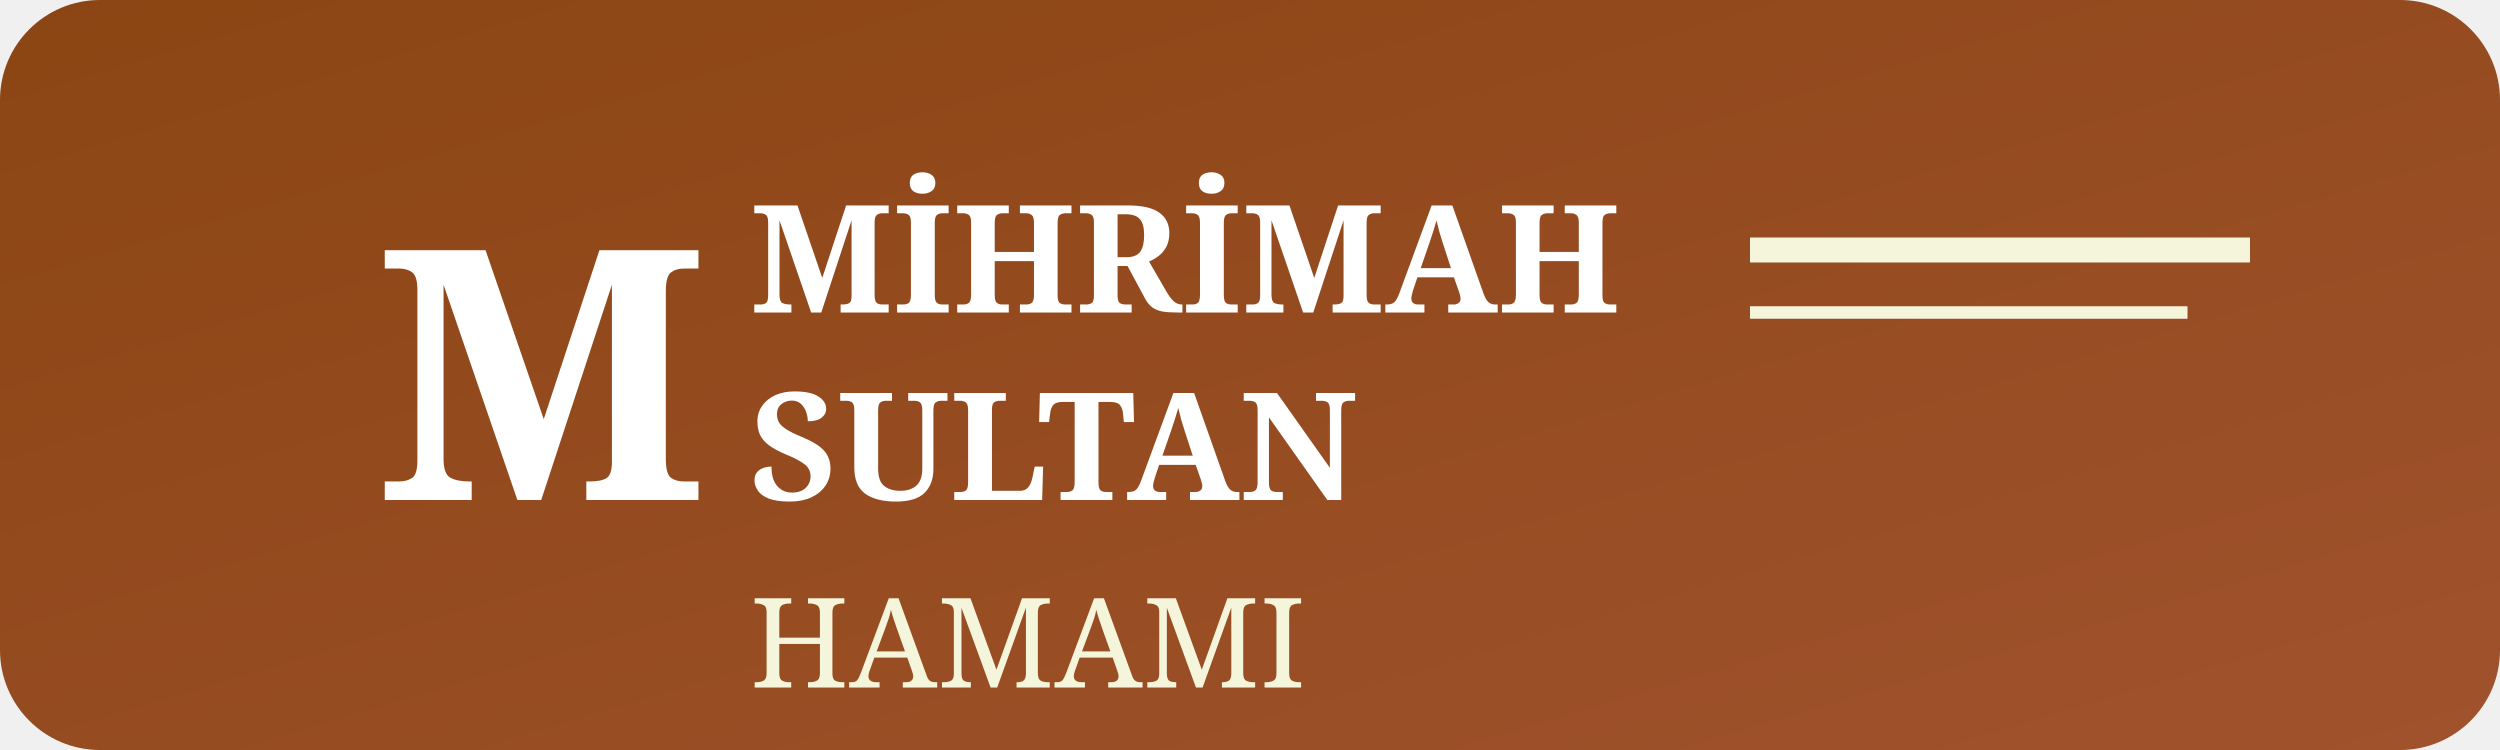
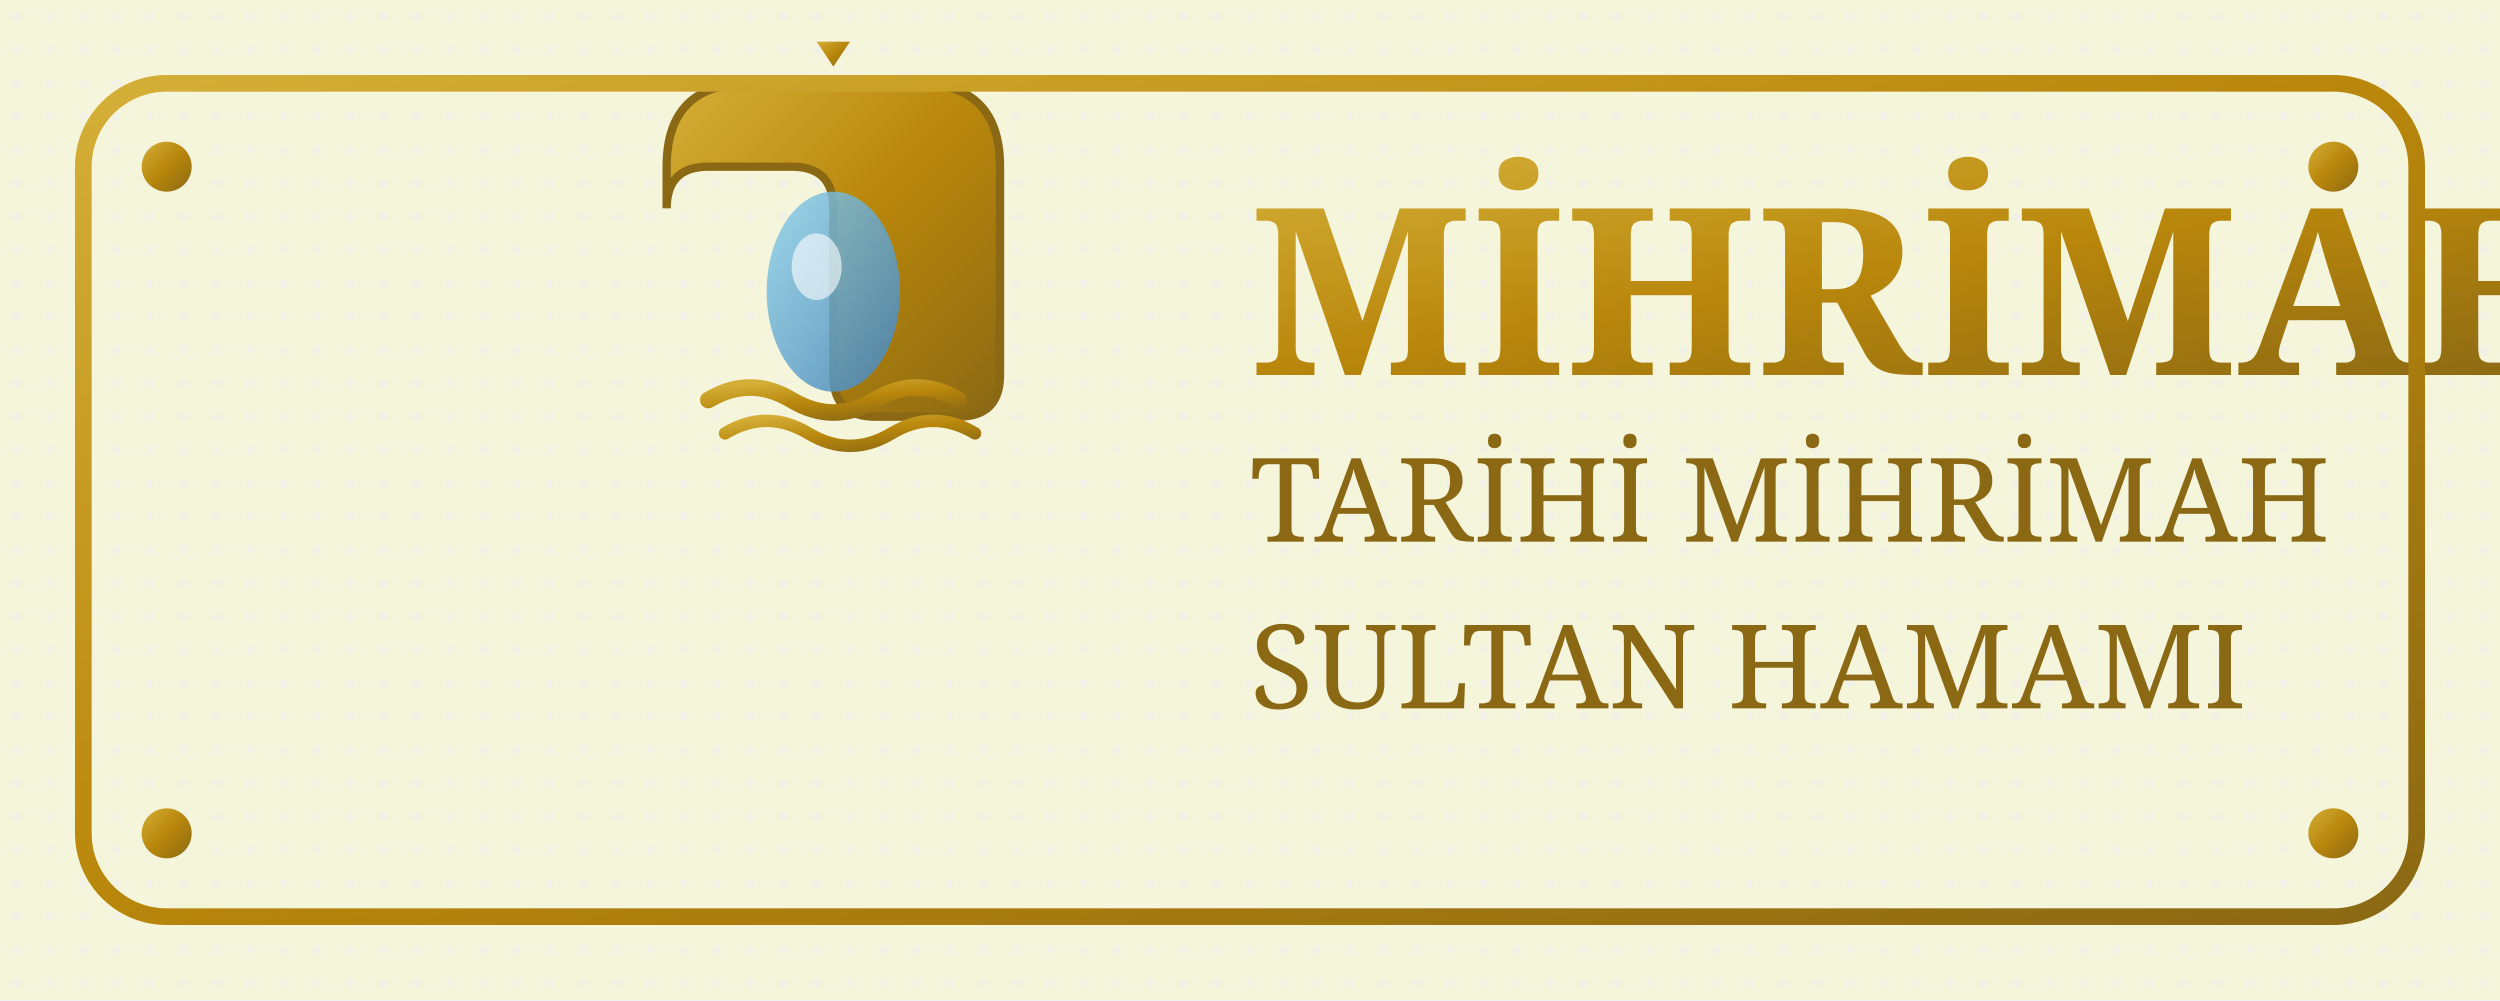
- <svg xmlns="http://www.w3.org/2000/svg" width="200" height="60" viewBox="0 0 200 60">
+ <svg xmlns="http://www.w3.org/2000/svg" width="300" height="120" viewBox="0 0 300 120">
  <defs>
-     <linearGradient id="bg" x1="0%" y1="0%" x2="100%" y2="100%">
-       <stop offset="0%" style="stop-color:#8B4513;stop-opacity:1" />
-       <stop offset="100%" style="stop-color:#A0522D;stop-opacity:1" />
+     <linearGradient id="goldGradient" x1="0%" y1="0%" x2="100%" y2="100%">
+       <stop offset="0%" style="stop-color:#D4AF37;stop-opacity:1" />
+       <stop offset="50%" style="stop-color:#B8860B;stop-opacity:1" />
+       <stop offset="100%" style="stop-color:#8B6914;stop-opacity:1" />
+     </linearGradient>
+     <pattern id="texture" patternUnits="userSpaceOnUse" width="4" height="4">
+       <rect width="4" height="4" fill="#F5F5DC" />
+       <circle cx="2" cy="2" r="0.5" fill="#E6E6FA" opacity="0.3" />
+     </pattern>
+     <linearGradient id="waterGradient" x1="0%" y1="0%" x2="100%" y2="100%">
+       <stop offset="0%" style="stop-color:#87CEEB;stop-opacity:0.8" />
+       <stop offset="100%" style="stop-color:#4682B4;stop-opacity:0.9" />
    </linearGradient>
  </defs>
-   <rect width="200" height="60" rx="8" fill="url(#bg)" />
-   <text x="30" y="40" font-family="serif" font-size="28" font-weight="bold" fill="white">M</text>
-   <text x="60" y="25" font-family="serif" font-size="12" font-weight="bold" fill="white">MİHRİMAH</text>
-   <text x="60" y="40" font-family="serif" font-size="12" font-weight="bold" fill="white">SULTAN</text>
-   <text x="60" y="55" font-family="serif" font-size="10" fill="#F5F5DC">HAMAMI</text>
-   <line x1="140" y1="20" x2="180" y2="20" stroke="#F5F5DC" stroke-width="2" />
-   <line x1="140" y1="25" x2="175" y2="25" stroke="#F5F5DC" stroke-width="1" />
+   <rect width="300" height="120" fill="url(#texture)" />
+   <path d="M 80 20 Q 80 10 90 10 L 110 10 Q 120 10 120 20 L 120 45 Q 120 50 115 50 L 105 50 Q 100 50 100 45 L 100 25 Q 100 20 95 20 L 85 20 Q 80 20 80 25 Z" fill="url(#goldGradient)" stroke="#8B6914" stroke-width="1" />
+   <path d="M 100 8 L 102 5 L 98 5 Z" fill="url(#goldGradient)" />
+   <ellipse cx="100" cy="35" rx="8" ry="12" fill="url(#waterGradient)" />
+   <ellipse cx="98" cy="32" rx="3" ry="4" fill="#FFFFFF" opacity="0.6" />
+   <path d="M 85 48 Q 90 45 95 48 Q 100 51 105 48 Q 110 45 115 48" stroke="url(#goldGradient)" stroke-width="2" fill="none" stroke-linecap="round" />
+   <path d="M 87 52 Q 92 49 97 52 Q 102 55 107 52 Q 112 49 117 52" stroke="url(#goldGradient)" stroke-width="1.5" fill="none" stroke-linecap="round" />
+   <text x="150" y="45" font-family="serif" font-size="28" font-weight="bold" fill="url(#goldGradient)" text-anchor="start">
+     MİHRİMAH
+   </text>
+   <text x="150" y="65" font-family="serif" font-size="14" font-weight="normal" fill="#8B6914" text-anchor="start">
+     TARİHİ MİHRİMAH
+   </text>
+   <text x="150" y="85" font-family="serif" font-size="14" font-weight="normal" fill="#8B6914" text-anchor="start">
+     SULTAN HAMAMI
+   </text>
+   <rect x="10" y="10" width="280" height="100" fill="none" stroke="url(#goldGradient)" stroke-width="2" rx="10" />
+   <circle cx="20" cy="20" r="3" fill="url(#goldGradient)" />
+   <circle cx="280" cy="20" r="3" fill="url(#goldGradient)" />
+   <circle cx="20" cy="100" r="3" fill="url(#goldGradient)" />
+   <circle cx="280" cy="100" r="3" fill="url(#goldGradient)" />
</svg>
